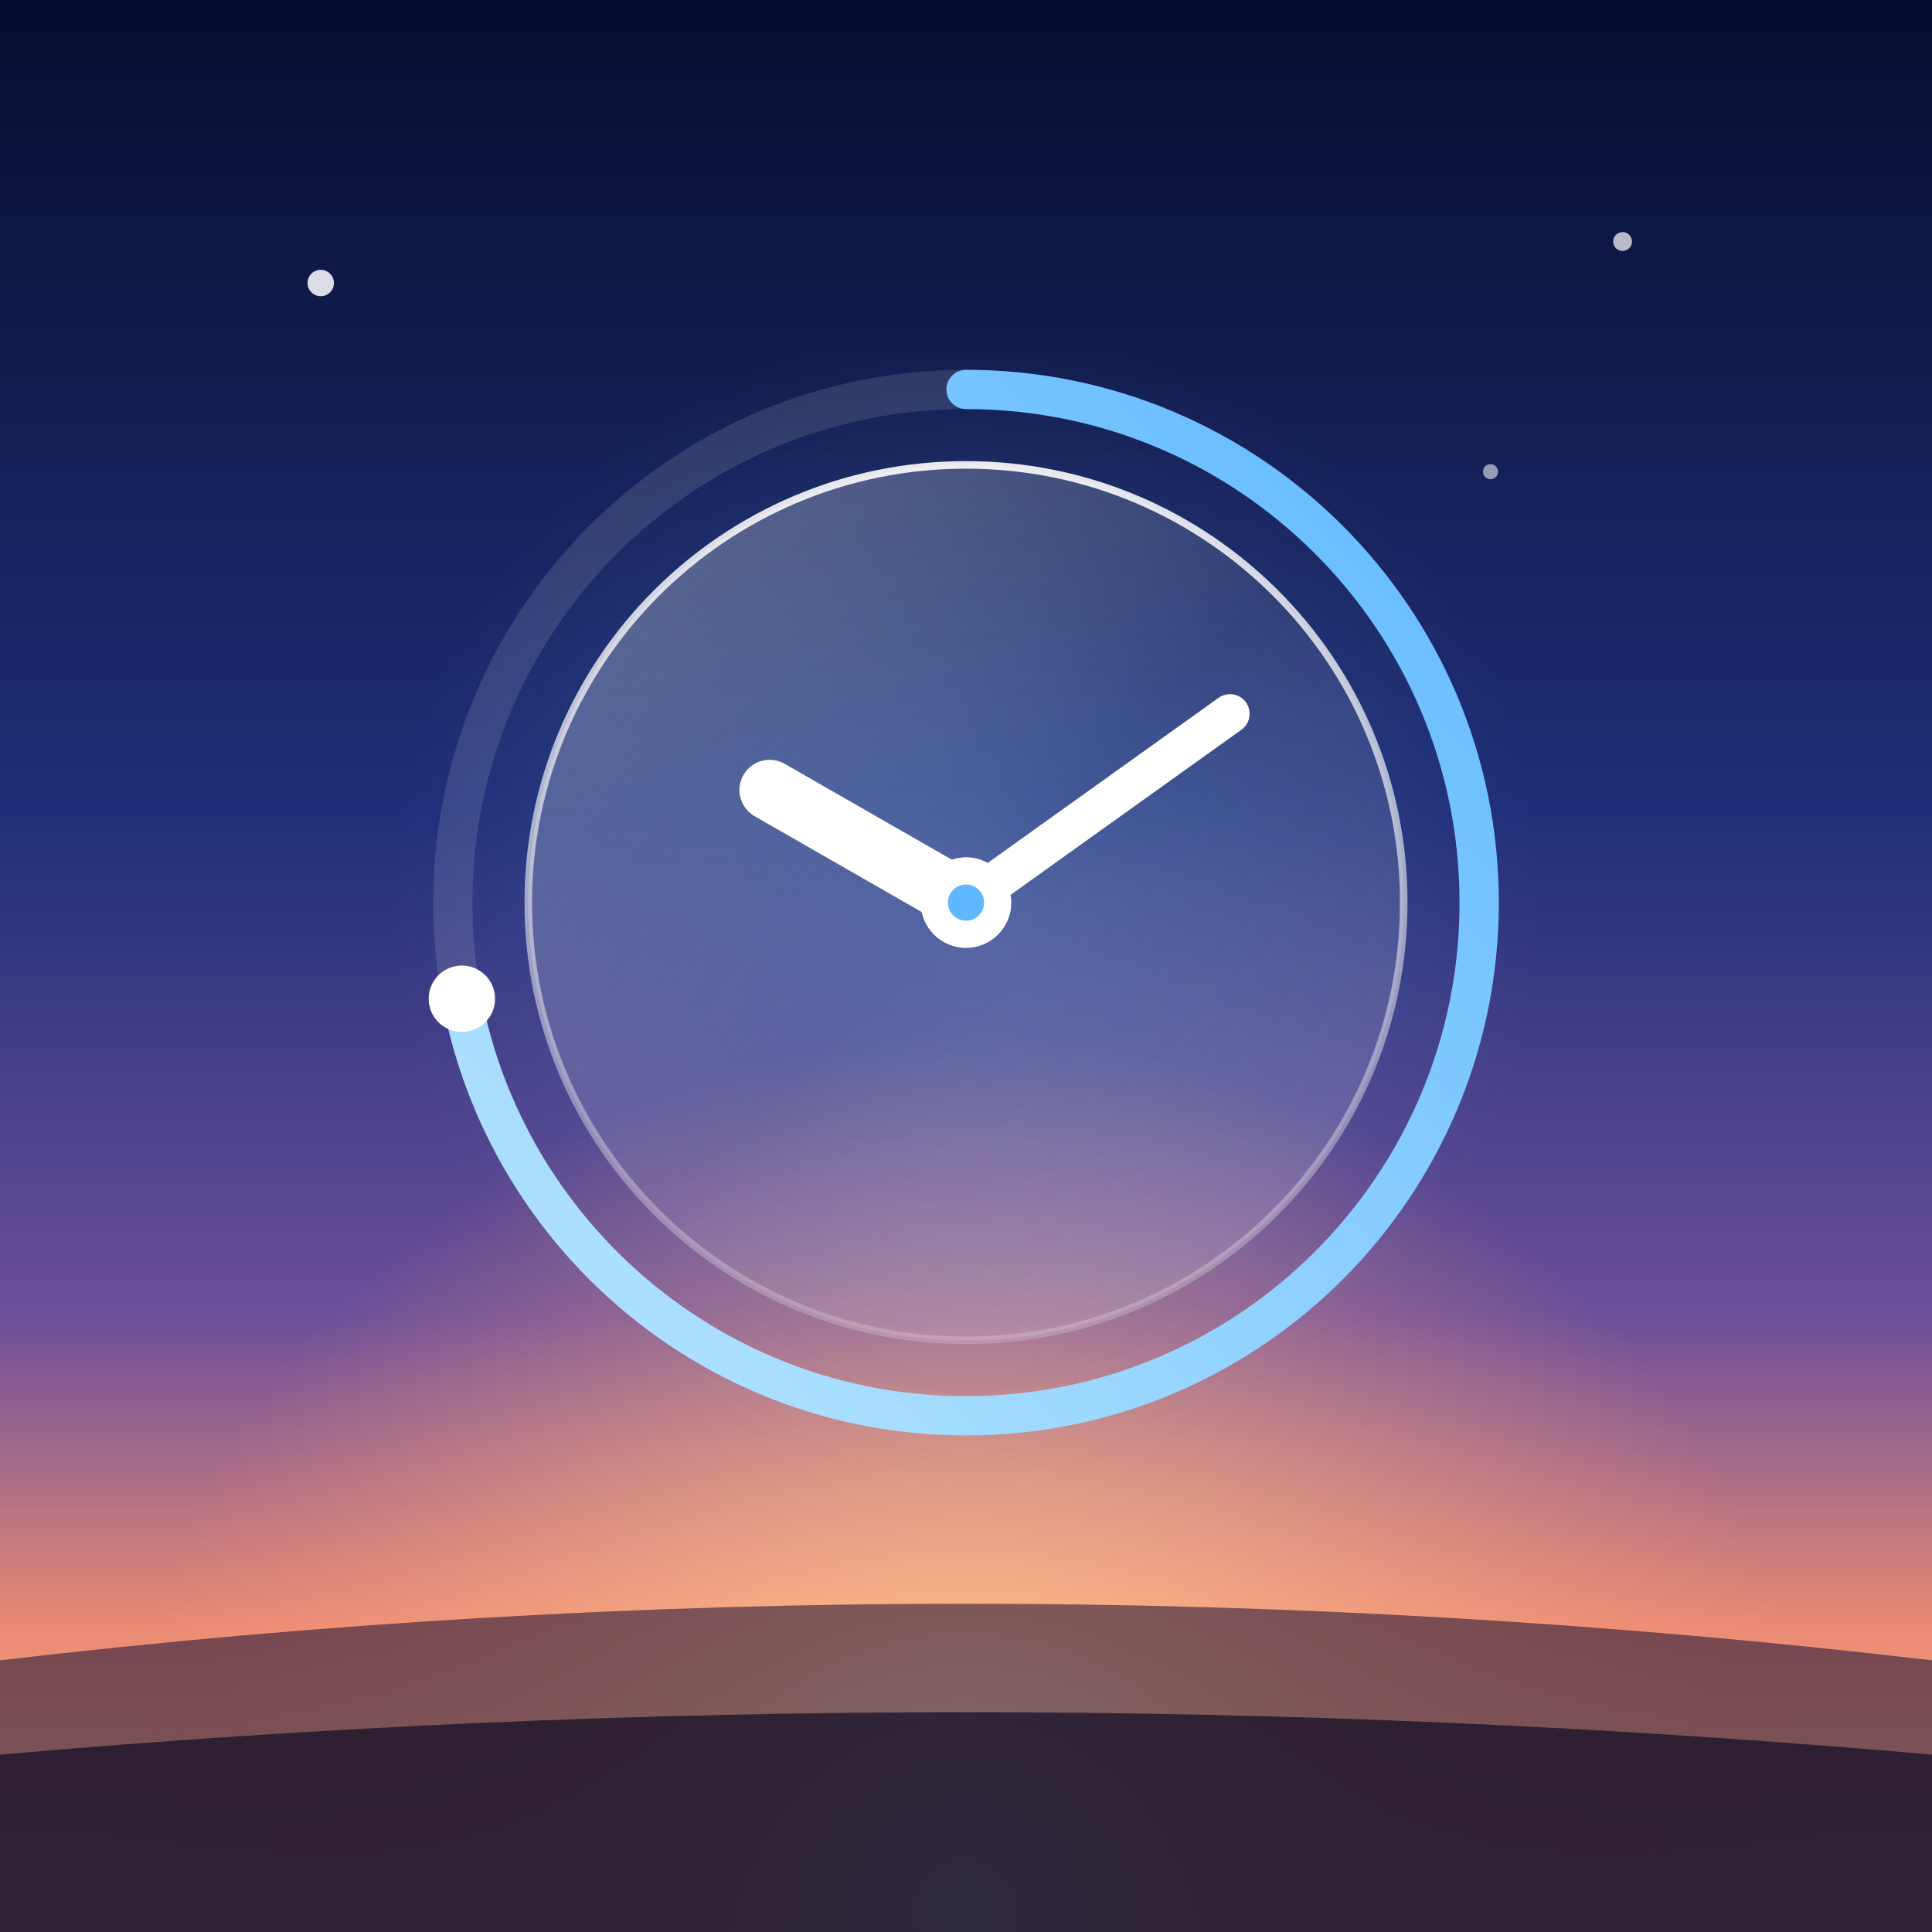
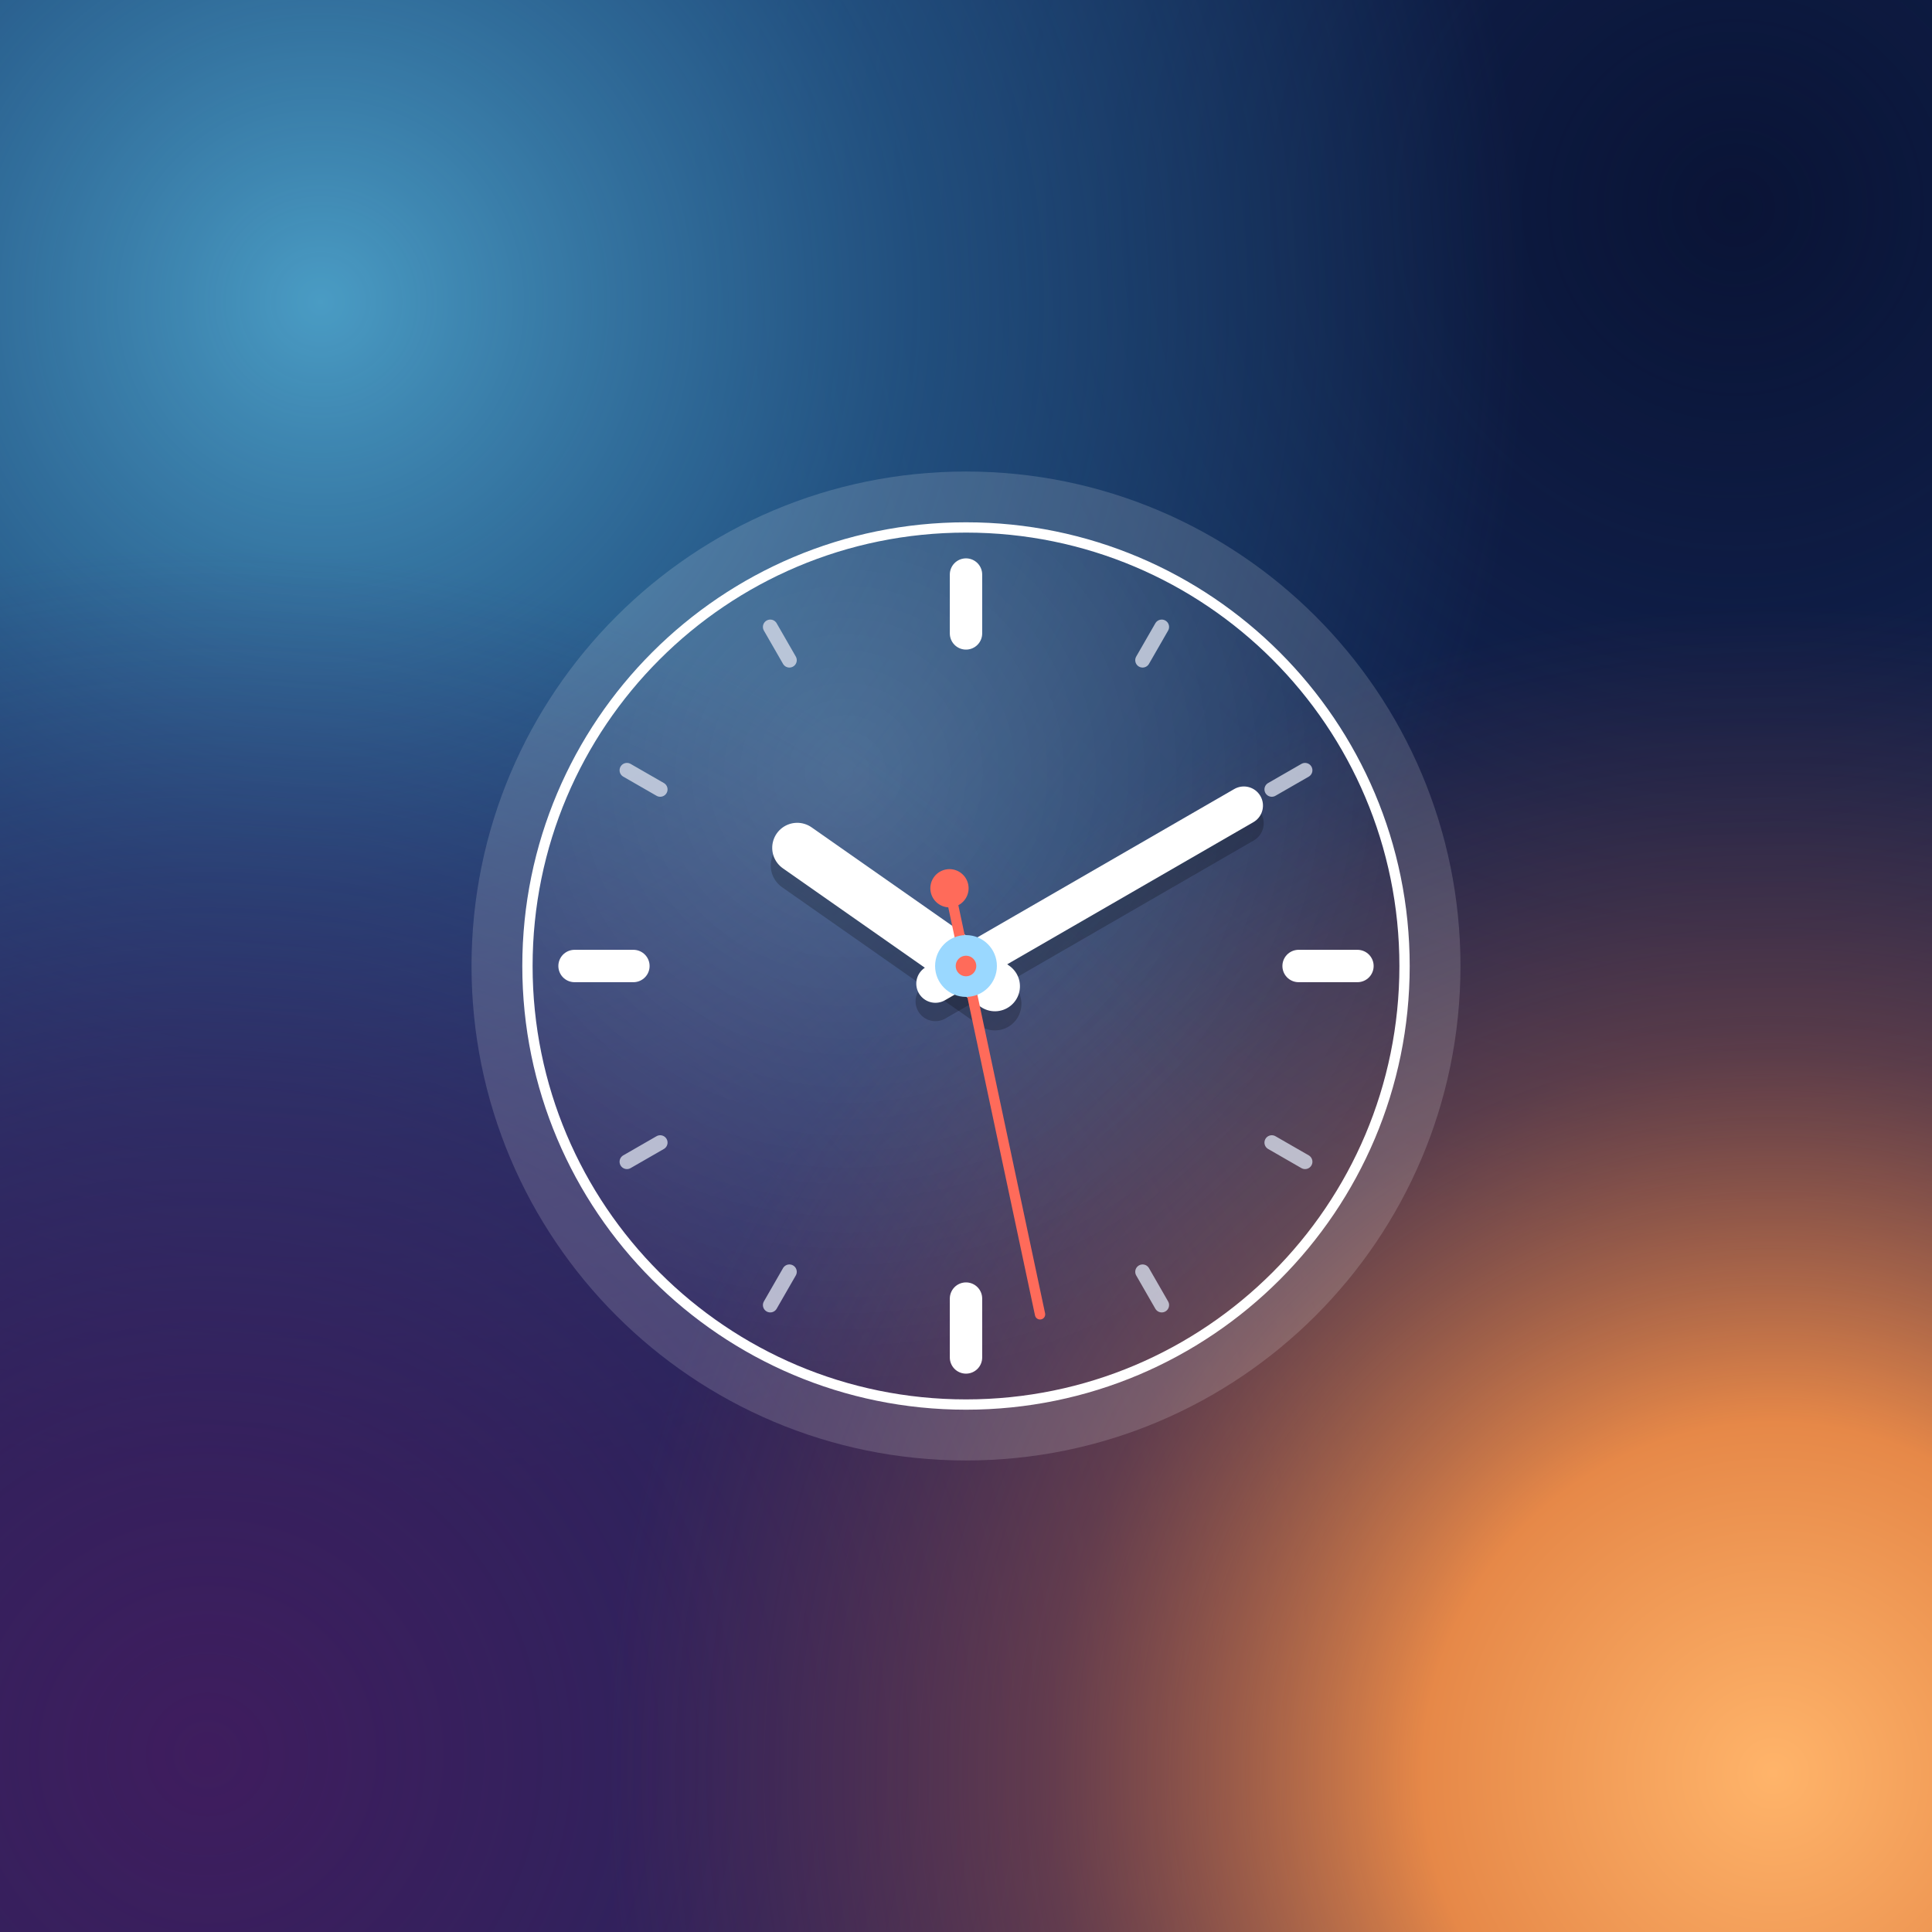
- <svg xmlns="http://www.w3.org/2000/svg" viewBox="0 0 1024 1024">
+ <svg xmlns="http://www.w3.org/2000/svg" viewBox="0 0 1024 1024" width="1024" height="1024">
  <defs>
-     <linearGradient id="sky" x1="0" y1="0" x2="0" y2="1">
-       <stop offset="0" stop-color="#070d2e" />
-       <stop offset=".42" stop-color="#1f2e78" />
-       <stop offset=".68" stop-color="#6b4f9a" />
-       <stop offset=".84" stop-color="#ea8a73" />
-       <stop offset="1" stop-color="#ffc996" />
-     </linearGradient>
-     <radialGradient id="sun" cx=".5" cy=".5" r=".5">
-       <stop offset="0" stop-color="#fff1d6" />
-       <stop offset=".35" stop-color="#ffbe8c" stop-opacity=".75" />
-       <stop offset="1" stop-color="#ff9a78" stop-opacity="0" />
+     <radialGradient id="tl" cx="170" cy="160" r="640" gradientUnits="userSpaceOnUse">
+       <stop offset="0" stop-color="#4a9cc4" />
+       <stop offset=".5" stop-color="#2d6f9e" stop-opacity=".55" />
+       <stop offset="1" stop-color="#2d6f9e" stop-opacity="0" />
    </radialGradient>
-     <radialGradient id="aura" cx=".5" cy=".5" r=".5">
-       <stop offset="0" stop-color="#8fd6ff" stop-opacity=".22" />
-       <stop offset="1" stop-color="#8fd6ff" stop-opacity="0" />
+     <radialGradient id="tr" cx="920" cy="110" r="560" gradientUnits="userSpaceOnUse">
+       <stop offset="0" stop-color="#0a1436" />
+       <stop offset="1" stop-color="#0a1436" stop-opacity="0" />
    </radialGradient>
-     <linearGradient id="glass" x1="0" y1="0" x2="1" y2="1">
-       <stop offset="0" stop-color="#fff" stop-opacity=".32" />
-       <stop offset=".5" stop-color="#fff" stop-opacity=".08" />
-       <stop offset="1" stop-color="#fff" stop-opacity=".16" />
-     </linearGradient>
-     <linearGradient id="rim" x1="0" y1="0" x2="0" y2="1">
-       <stop offset="0" stop-color="#fff" stop-opacity=".9" />
-       <stop offset="1" stop-color="#fff" stop-opacity=".2" />
-     </linearGradient>
-     <linearGradient id="arc" x1="0" y1="0" x2="1" y2="1">
-       <stop offset="0" stop-color="#b9e6ff" />
-       <stop offset="1" stop-color="#5fb8ff" />
-     </linearGradient>
-     <clipPath id="tile">
-       <rect width="1024" height="1024" />
-     </clipPath>
+     <radialGradient id="bl" cx="110" cy="930" r="640" gradientUnits="userSpaceOnUse">
+       <stop offset="0" stop-color="#3f1d5e" />
+       <stop offset=".55" stop-color="#3a1f5c" stop-opacity=".6" />
+       <stop offset="1" stop-color="#3a1f5c" stop-opacity="0" />
+     </radialGradient>
+     <radialGradient id="br" cx="940" cy="940" r="620" gradientUnits="userSpaceOnUse">
+       <stop offset="0" stop-color="#ffb46a" />
+       <stop offset=".3" stop-color="#e68848" />
+       <stop offset=".62" stop-color="#b0573c" stop-opacity=".45" />
+       <stop offset="1" stop-color="#8a3f3a" stop-opacity="0" />
+     </radialGradient>
+     <radialGradient id="face" cx="430" cy="380" r="420" gradientUnits="userSpaceOnUse">
+       <stop offset="0" stop-color="#ffffff" stop-opacity=".2" />
+       <stop offset="1" stop-color="#ffffff" stop-opacity=".05" />
+     </radialGradient>
  </defs>
-   <g clip-path="url(#tile)">
-     <rect width="1024" height="1024" fill="url(#sky)" />
-     <circle cx="512" cy="1010" r="460" fill="url(#sun)" />
-     <g fill="#fff">
-       <circle cx="170" cy="150" r="7" opacity=".85" />
-       <circle cx="860" cy="128" r="5" opacity=".7" />
-       <circle cx="790" cy="250" r="4" opacity=".55" />
-     </g>
-     <path d="M0 880 Q512 820 1024 880 V1024 H0Z" fill="#170f33" opacity=".55" />
-     <path d="M0 930 Q512 885 1024 930 V1024 H0Z" fill="#0d0a22" opacity=".7" />
-     <g transform="translate(102.4 102.4) scale(.8)">
-       <circle cx="512" cy="470" r="380" fill="url(#aura)" />
-       <circle cx="512" cy="470" r="290" fill="url(#glass)" />
-       <circle cx="512" cy="470" r="290" fill="none" stroke="url(#rim)" stroke-width="5" />
-       <circle cx="512" cy="470" r="340" fill="none" stroke="#fff" stroke-opacity=".12" stroke-width="26" />
-       <circle cx="512" cy="470" r="340" fill="none" stroke="url(#arc)" stroke-width="26" stroke-linecap="round" stroke-dasharray="1538.1 9999" transform="rotate(-90 512 470)" />
-       <circle cx="178" cy="533.7" r="22" fill="#fff" />
-       <g stroke="#fff" stroke-linecap="round">
-         <line x1="512" y1="470" x2="381.9" y2="395.4" stroke-width="40" />
-         <line x1="512" y1="470" x2="686.9" y2="344.9" stroke-width="26" />
+   <g>
+     <rect width="1024" height="1024" fill="#152a5c" />
+     <rect width="1024" height="1024" fill="url(#tr)" />
+     <rect width="1024" height="1024" fill="url(#tl)" />
+     <rect width="1024" height="1024" fill="url(#bl)" />
+     <rect width="1024" height="1024" fill="url(#br)" />
+     <g transform="translate(512 512) scale(.78) translate(-512 -512)">
+       <circle cx="512" cy="512" r="318" fill="none" stroke="#fff" stroke-opacity=".16" stroke-width="36" />
+       <circle cx="512" cy="512" r="298" fill="url(#face)" />
+       <circle cx="512" cy="512" r="298" fill="none" stroke="#fff" stroke-width="7" />
+       <g stroke-linecap="round">
+         <g stroke="#fff" stroke-width="22">
+           <line x1="512" y1="286" x2="512" y2="246" />
+           <line x1="738" y1="512" x2="778" y2="512" />
+           <line x1="512" y1="738" x2="512" y2="778" />
+           <line x1="286" y1="512" x2="246" y2="512" />
+         </g>
+         <g stroke="#d6dbe8" stroke-opacity=".8" stroke-width="10">
+           <line x1="632" y1="304.2" x2="645" y2="281.6" />
+           <line x1="719.8" y1="392" x2="742.4" y2="379" />
+           <line x1="719.8" y1="632" x2="742.4" y2="645" />
+           <line x1="632" y1="719.8" x2="645" y2="742.4" />
+           <line x1="392" y1="719.8" x2="379" y2="742.4" />
+           <line x1="304.2" y1="632" x2="281.6" y2="645" />
+           <line x1="304.2" y1="392" x2="281.6" y2="379" />
+           <line x1="392" y1="304.2" x2="379" y2="281.6" />
+         </g>
+         <g stroke="#000" stroke-opacity=".22" transform="translate(0 12)">
+           <line x1="512" y1="536" x2="512" y2="372" stroke-width="36" transform="rotate(305 512 512)" />
+           <line x1="512" y1="536" x2="512" y2="294" stroke-width="27" transform="rotate(60 512 512)" />
+         </g>
+         <line x1="512" y1="536" x2="512" y2="372" stroke="#fff" stroke-width="34" transform="rotate(305 512 512)" />
+         <line x1="512" y1="536" x2="512" y2="294" stroke="#fff" stroke-width="26" transform="rotate(60 512 512)" />
+         <g transform="rotate(168 512 512)">
+           <line x1="512" y1="572" x2="512" y2="270" stroke="#ff6b5a" stroke-width="7" />
+           <circle cx="512" cy="566" r="13" fill="#ff6b5a" />
+         </g>
      </g>
-       <circle cx="512" cy="470" r="30" fill="#fff" />
-       <circle cx="512" cy="470" r="12" fill="#5fb8ff" />
+       <circle cx="512" cy="512" r="21" fill="#9ad8ff" />
+       <circle cx="512" cy="512" r="7" fill="#ff6b5a" />
    </g>
  </g>
</svg>
